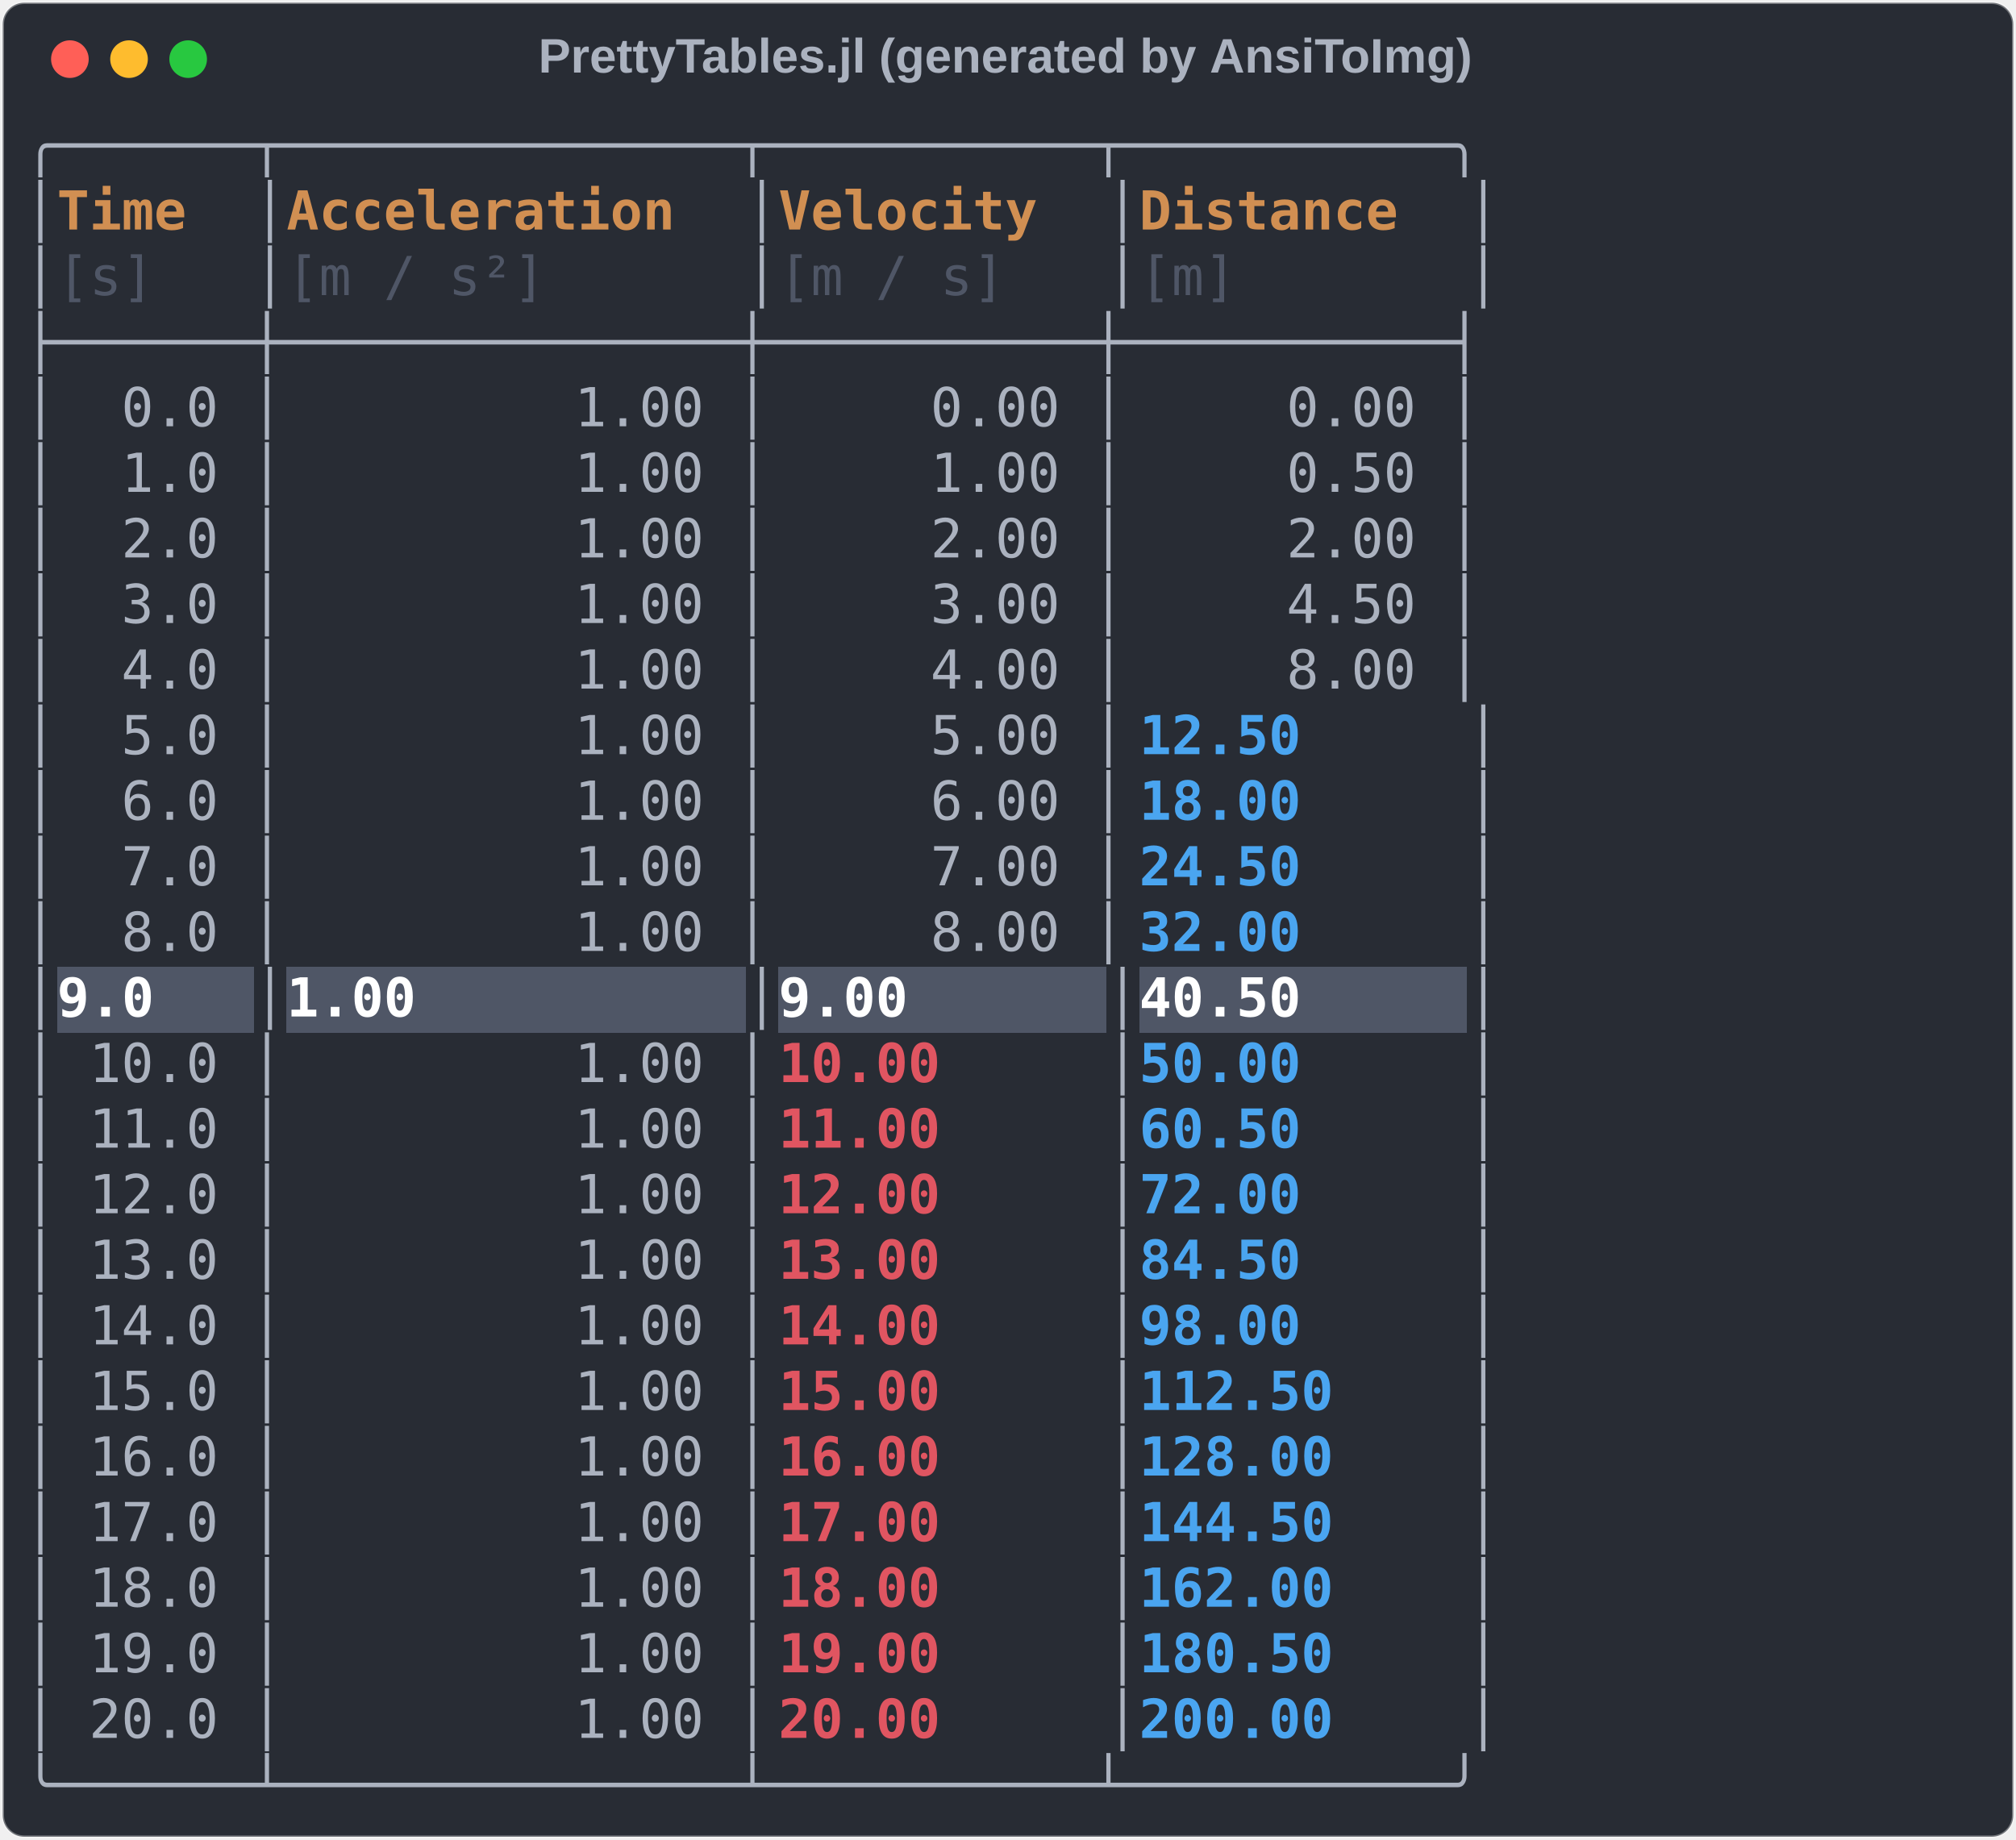
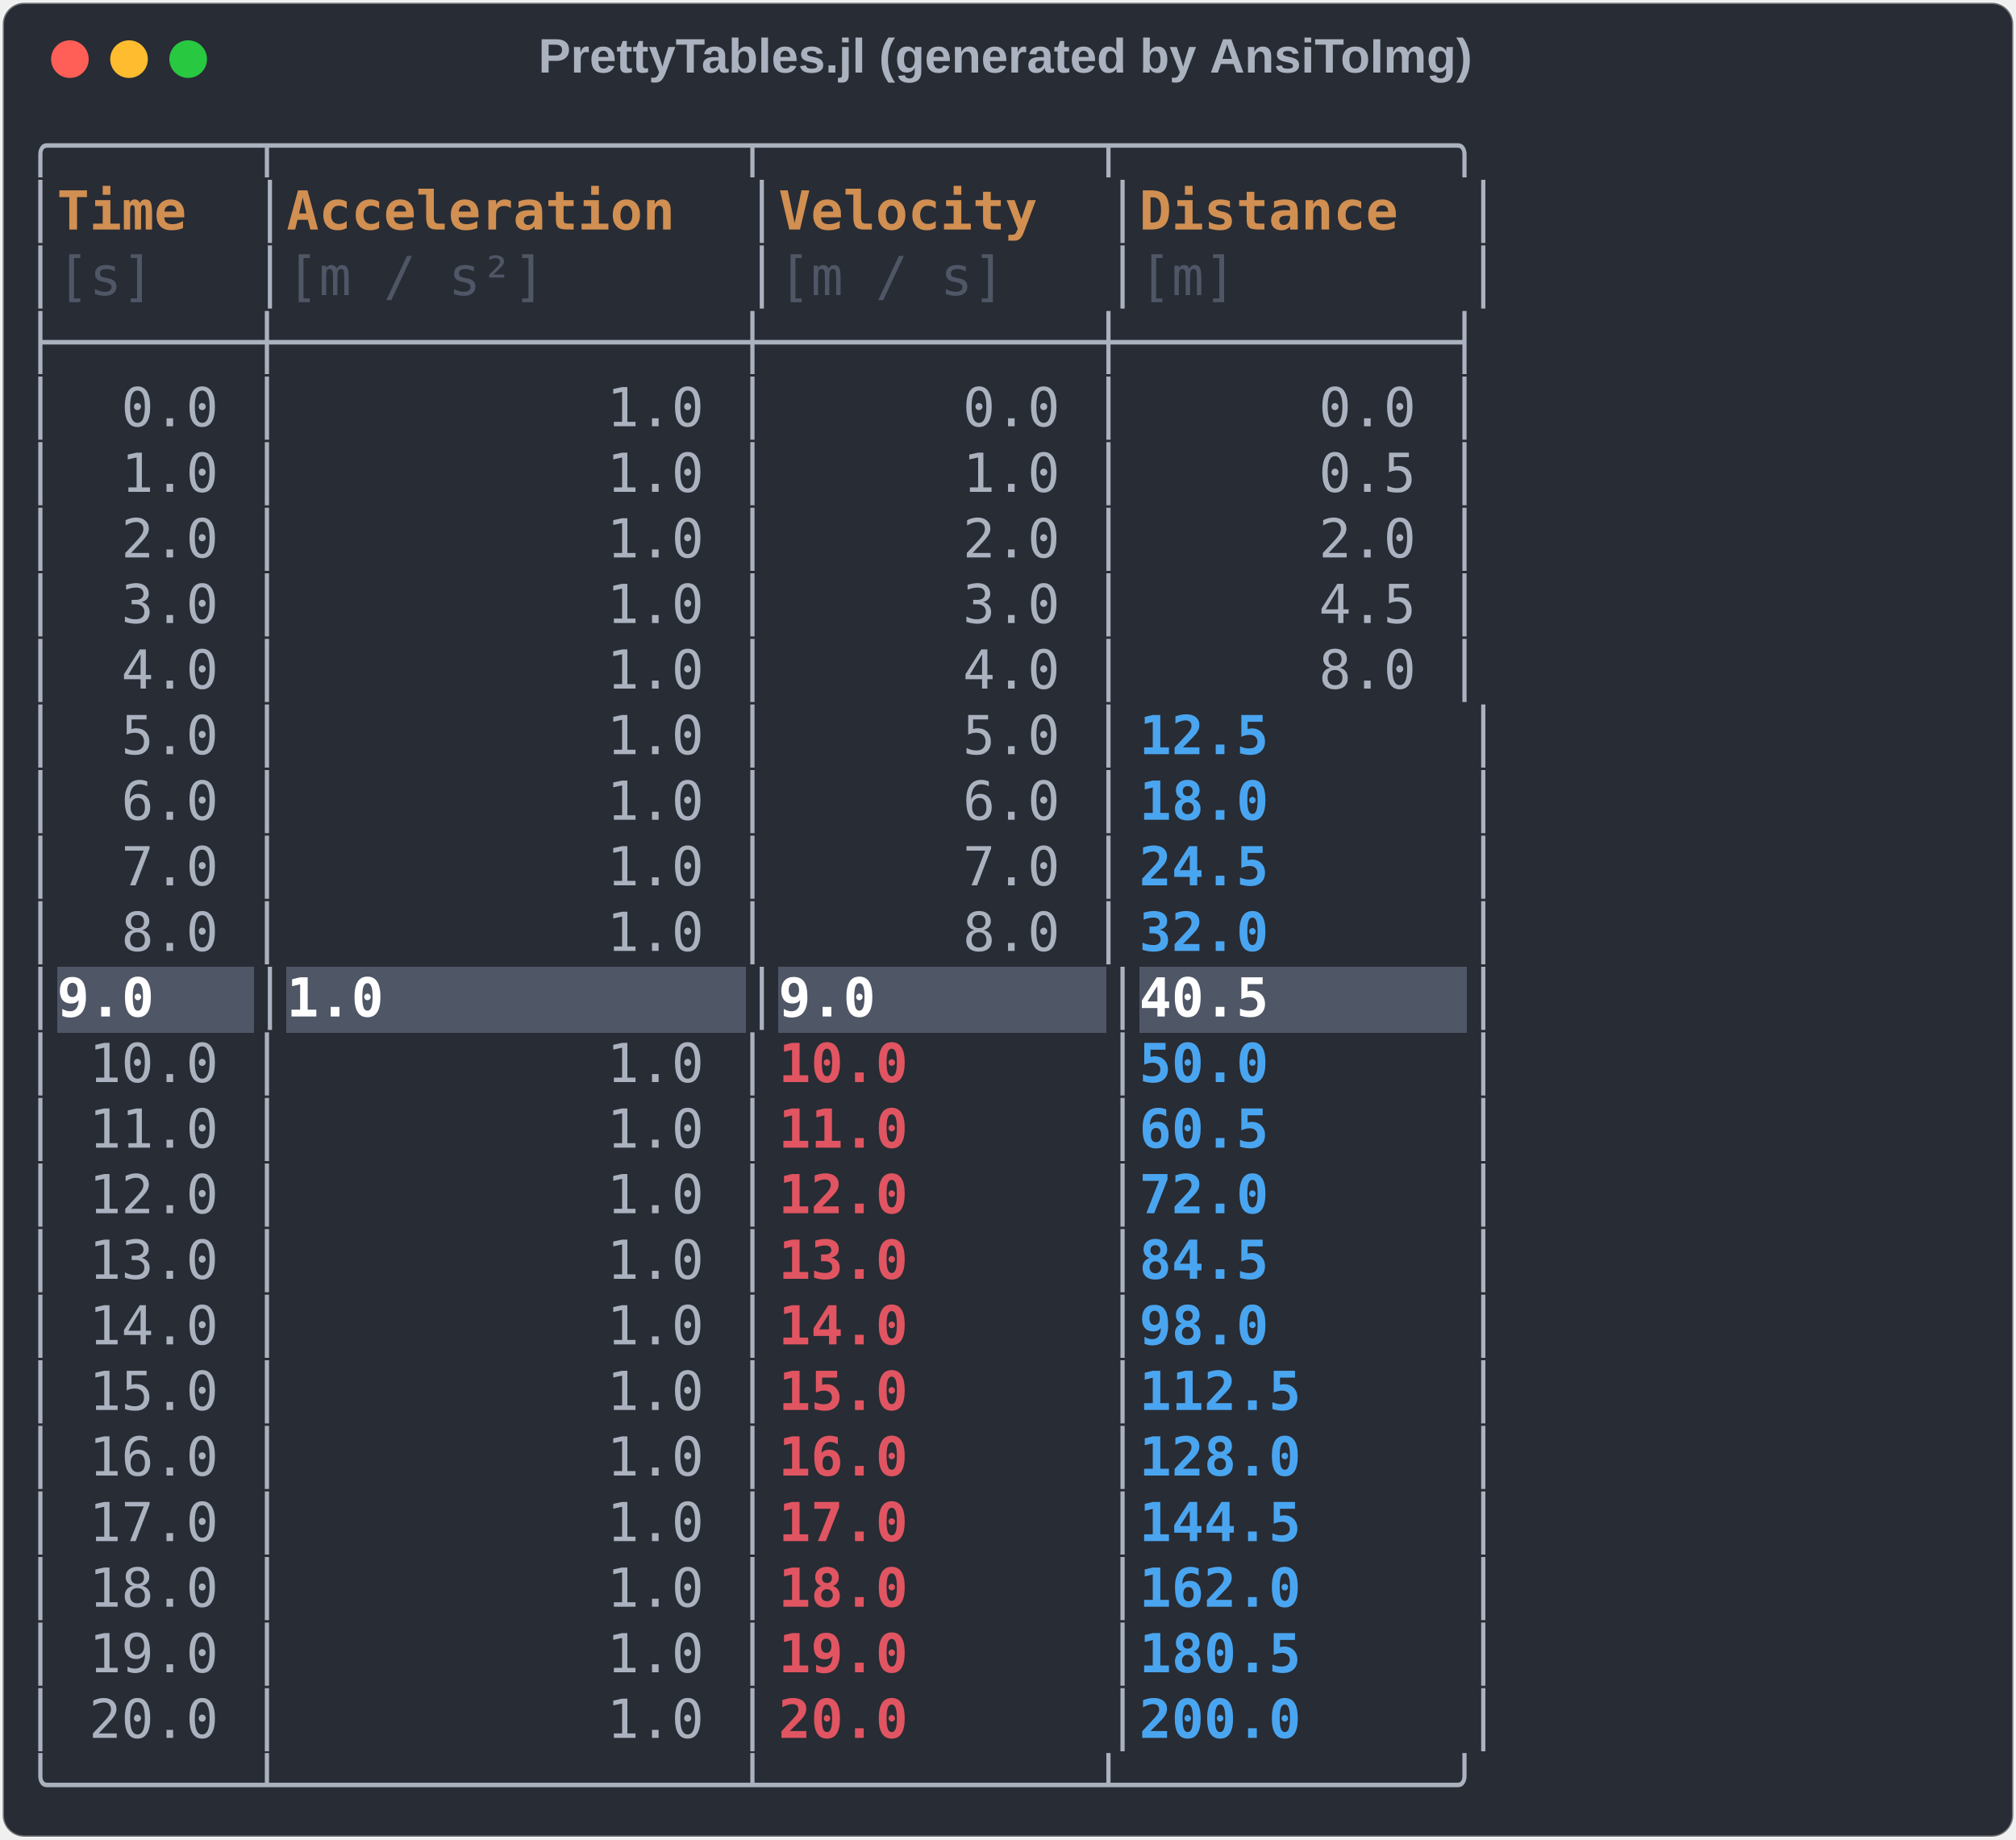
<svg xmlns="http://www.w3.org/2000/svg" class="rich-terminal" viewBox="0 0 750 684.4">
  <style>

    @font-face {
        font-family: "Fira Code";
        src: local("FiraCode-Regular"),
                url("https://cdnjs.cloudflare.com/ajax/libs/firacode/6.2.0/woff2/FiraCode-Regular.woff2") format("woff2"),
                url("https://cdnjs.cloudflare.com/ajax/libs/firacode/6.2.0/woff/FiraCode-Regular.woff") format("woff");
        font-style: normal;
        font-weight: 400;
    }
    @font-face {
        font-family: "Fira Code";
        src: local("FiraCode-Bold"),
                url("https://cdnjs.cloudflare.com/ajax/libs/firacode/6.2.0/woff2/FiraCode-Bold.woff2") format("woff2"),
                url("https://cdnjs.cloudflare.com/ajax/libs/firacode/6.2.0/woff/FiraCode-Bold.woff") format("woff");
        font-style: bold;
        font-weight: 700;
    }

-     .terminal-4258779654-matrix {
+     .terminal-1414843926-matrix {
        font-family: Fira Code, monospace;
        font-size: 20px;
        line-height: 24.4px;
        font-variant-east-asian: full-width;
    }

-     .terminal-4258779654-title {
+     .terminal-1414843926-title {
        font-size: 18px;
        font-weight: bold;
        font-family: arial;
    }

-     .terminal-4258779654-r1 { fill: #abb2bf }
- .terminal-4258779654-r2 { fill: #d18f52;font-weight: bold }
- .terminal-4258779654-r3 { fill: #4f5666 }
- .terminal-4258779654-r4 { fill: #4aa5f0;font-weight: bold }
- .terminal-4258779654-r5 { fill: #ffffff;font-weight: bold }
- .terminal-4258779654-r6 { fill: #e05561;font-weight: bold }
+     .terminal-1414843926-r1 { fill: #abb2bf }
+ .terminal-1414843926-r2 { fill: #d18f52;font-weight: bold }
+ .terminal-1414843926-r3 { fill: #4f5666 }
+ .terminal-1414843926-r4 { fill: #4aa5f0;font-weight: bold }
+ .terminal-1414843926-r5 { fill: #ffffff;font-weight: bold }
+ .terminal-1414843926-r6 { fill: #e05561;font-weight: bold }
    </style>
  <defs>
-     <clipPath id="terminal-4258779654-clip-terminal">
+     <clipPath id="terminal-1414843926-clip-terminal">
      <rect x="0" y="0" width="731.0" height="633.4" />
    </clipPath>
-     <clipPath id="terminal-4258779654-line-0">
+     <clipPath id="terminal-1414843926-line-0">
      <rect x="0" y="1.5" width="732" height="24.65" />
    </clipPath>
-     <clipPath id="terminal-4258779654-line-1">
+     <clipPath id="terminal-1414843926-line-1">
      <rect x="0" y="25.9" width="732" height="24.65" />
    </clipPath>
-     <clipPath id="terminal-4258779654-line-2">
+     <clipPath id="terminal-1414843926-line-2">
      <rect x="0" y="50.3" width="732" height="24.65" />
    </clipPath>
-     <clipPath id="terminal-4258779654-line-3">
+     <clipPath id="terminal-1414843926-line-3">
      <rect x="0" y="74.7" width="732" height="24.65" />
    </clipPath>
-     <clipPath id="terminal-4258779654-line-4">
+     <clipPath id="terminal-1414843926-line-4">
      <rect x="0" y="99.1" width="732" height="24.65" />
    </clipPath>
-     <clipPath id="terminal-4258779654-line-5">
+     <clipPath id="terminal-1414843926-line-5">
      <rect x="0" y="123.5" width="732" height="24.65" />
    </clipPath>
-     <clipPath id="terminal-4258779654-line-6">
+     <clipPath id="terminal-1414843926-line-6">
      <rect x="0" y="147.9" width="732" height="24.65" />
    </clipPath>
-     <clipPath id="terminal-4258779654-line-7">
+     <clipPath id="terminal-1414843926-line-7">
      <rect x="0" y="172.3" width="732" height="24.65" />
    </clipPath>
-     <clipPath id="terminal-4258779654-line-8">
+     <clipPath id="terminal-1414843926-line-8">
      <rect x="0" y="196.7" width="732" height="24.65" />
    </clipPath>
-     <clipPath id="terminal-4258779654-line-9">
+     <clipPath id="terminal-1414843926-line-9">
      <rect x="0" y="221.1" width="732" height="24.65" />
    </clipPath>
-     <clipPath id="terminal-4258779654-line-10">
+     <clipPath id="terminal-1414843926-line-10">
      <rect x="0" y="245.5" width="732" height="24.65" />
    </clipPath>
-     <clipPath id="terminal-4258779654-line-11">
+     <clipPath id="terminal-1414843926-line-11">
      <rect x="0" y="269.9" width="732" height="24.65" />
    </clipPath>
-     <clipPath id="terminal-4258779654-line-12">
+     <clipPath id="terminal-1414843926-line-12">
      <rect x="0" y="294.3" width="732" height="24.65" />
    </clipPath>
-     <clipPath id="terminal-4258779654-line-13">
+     <clipPath id="terminal-1414843926-line-13">
      <rect x="0" y="318.7" width="732" height="24.65" />
    </clipPath>
-     <clipPath id="terminal-4258779654-line-14">
+     <clipPath id="terminal-1414843926-line-14">
      <rect x="0" y="343.1" width="732" height="24.65" />
    </clipPath>
-     <clipPath id="terminal-4258779654-line-15">
+     <clipPath id="terminal-1414843926-line-15">
      <rect x="0" y="367.5" width="732" height="24.65" />
    </clipPath>
-     <clipPath id="terminal-4258779654-line-16">
+     <clipPath id="terminal-1414843926-line-16">
      <rect x="0" y="391.9" width="732" height="24.65" />
    </clipPath>
-     <clipPath id="terminal-4258779654-line-17">
+     <clipPath id="terminal-1414843926-line-17">
      <rect x="0" y="416.3" width="732" height="24.65" />
    </clipPath>
-     <clipPath id="terminal-4258779654-line-18">
+     <clipPath id="terminal-1414843926-line-18">
      <rect x="0" y="440.7" width="732" height="24.65" />
    </clipPath>
-     <clipPath id="terminal-4258779654-line-19">
+     <clipPath id="terminal-1414843926-line-19">
      <rect x="0" y="465.1" width="732" height="24.65" />
    </clipPath>
-     <clipPath id="terminal-4258779654-line-20">
+     <clipPath id="terminal-1414843926-line-20">
      <rect x="0" y="489.5" width="732" height="24.65" />
    </clipPath>
-     <clipPath id="terminal-4258779654-line-21">
+     <clipPath id="terminal-1414843926-line-21">
      <rect x="0" y="513.9" width="732" height="24.65" />
    </clipPath>
-     <clipPath id="terminal-4258779654-line-22">
+     <clipPath id="terminal-1414843926-line-22">
      <rect x="0" y="538.3" width="732" height="24.65" />
    </clipPath>
-     <clipPath id="terminal-4258779654-line-23">
+     <clipPath id="terminal-1414843926-line-23">
      <rect x="0" y="562.7" width="732" height="24.65" />
    </clipPath>
-     <clipPath id="terminal-4258779654-line-24">
+     <clipPath id="terminal-1414843926-line-24">
      <rect x="0" y="587.1" width="732" height="24.65" />
    </clipPath>
  </defs>
  <rect fill="#282c34" stroke="rgba(255,255,255,0.35)" stroke-width="1" x="1" y="1" width="748" height="682.4" rx="8" />
-   <text class="terminal-4258779654-title" fill="#abb2bf" text-anchor="middle" x="374" y="27">PrettyTables.jl (generated by AnsiToImg)</text>
+   <text class="terminal-1414843926-title" fill="#abb2bf" text-anchor="middle" x="374" y="27">PrettyTables.jl (generated by AnsiToImg)</text>
  <g transform="translate(26,22)">
    <circle cx="0" cy="0" r="7" fill="#ff5f57" />
    <circle cx="22" cy="0" r="7" fill="#febc2e" />
    <circle cx="44" cy="0" r="7" fill="#28c840" />
  </g>
-   <g transform="translate(9, 41)" clip-path="url(#terminal-4258779654-clip-terminal)">
+   <g transform="translate(9, 41)" clip-path="url(#terminal-1414843926-clip-terminal)">
    <rect fill="#4f5666" x="12.2" y="318.7" width="73.2" height="24.65" shape-rendering="crispEdges" />
    <rect fill="#4f5666" x="97.6" y="318.7" width="170.8" height="24.65" shape-rendering="crispEdges" />
    <rect fill="#4f5666" x="280.6" y="318.7" width="122" height="24.65" shape-rendering="crispEdges" />
    <rect fill="#4f5666" x="414.8" y="318.7" width="122" height="24.65" shape-rendering="crispEdges" />
-     <g class="terminal-4258779654-matrix">
-       <text class="terminal-4258779654-r1" x="0" y="20" textLength="549" clip-path="url(#terminal-4258779654-line-0)">╭──────┬──────────────┬──────────┬──────────╮</text>
-       <text class="terminal-4258779654-r1" x="732" y="20" textLength="12.2" clip-path="url(#terminal-4258779654-line-0)">
- </text>
-       <text class="terminal-4258779654-r1" x="0" y="44.4" textLength="12.2" clip-path="url(#terminal-4258779654-line-1)">│</text>
-       <text class="terminal-4258779654-r2" x="12.2" y="44.4" textLength="73.2" clip-path="url(#terminal-4258779654-line-1)"> Time </text>
-       <text class="terminal-4258779654-r1" x="85.4" y="44.4" textLength="12.2" clip-path="url(#terminal-4258779654-line-1)">│</text>
-       <text class="terminal-4258779654-r2" x="97.6" y="44.4" textLength="170.8" clip-path="url(#terminal-4258779654-line-1)"> Acceleration </text>
-       <text class="terminal-4258779654-r1" x="268.4" y="44.4" textLength="12.2" clip-path="url(#terminal-4258779654-line-1)">│</text>
-       <text class="terminal-4258779654-r2" x="280.6" y="44.4" textLength="122" clip-path="url(#terminal-4258779654-line-1)"> Velocity </text>
-       <text class="terminal-4258779654-r1" x="402.6" y="44.4" textLength="12.2" clip-path="url(#terminal-4258779654-line-1)">│</text>
-       <text class="terminal-4258779654-r2" x="414.8" y="44.4" textLength="122" clip-path="url(#terminal-4258779654-line-1)"> Distance </text>
-       <text class="terminal-4258779654-r1" x="536.8" y="44.4" textLength="12.2" clip-path="url(#terminal-4258779654-line-1)">│</text>
-       <text class="terminal-4258779654-r1" x="732" y="44.4" textLength="12.2" clip-path="url(#terminal-4258779654-line-1)">
- </text>
-       <text class="terminal-4258779654-r1" x="0" y="68.8" textLength="12.2" clip-path="url(#terminal-4258779654-line-2)">│</text>
-       <text class="terminal-4258779654-r3" x="12.2" y="68.8" textLength="73.2" clip-path="url(#terminal-4258779654-line-2)">  [s] </text>
-       <text class="terminal-4258779654-r1" x="85.4" y="68.8" textLength="12.2" clip-path="url(#terminal-4258779654-line-2)">│</text>
-       <text class="terminal-4258779654-r3" x="97.6" y="68.8" textLength="170.8" clip-path="url(#terminal-4258779654-line-2)">     [m / s²] </text>
-       <text class="terminal-4258779654-r1" x="268.4" y="68.8" textLength="12.2" clip-path="url(#terminal-4258779654-line-2)">│</text>
-       <text class="terminal-4258779654-r3" x="280.6" y="68.8" textLength="122" clip-path="url(#terminal-4258779654-line-2)">  [m / s] </text>
-       <text class="terminal-4258779654-r1" x="402.6" y="68.8" textLength="12.2" clip-path="url(#terminal-4258779654-line-2)">│</text>
-       <text class="terminal-4258779654-r3" x="414.8" y="68.8" textLength="122" clip-path="url(#terminal-4258779654-line-2)">      [m] </text>
-       <text class="terminal-4258779654-r1" x="536.8" y="68.8" textLength="12.2" clip-path="url(#terminal-4258779654-line-2)">│</text>
-       <text class="terminal-4258779654-r1" x="732" y="68.8" textLength="12.2" clip-path="url(#terminal-4258779654-line-2)">
- </text>
-       <text class="terminal-4258779654-r1" x="0" y="93.2" textLength="549" clip-path="url(#terminal-4258779654-line-3)">├──────┼──────────────┼──────────┼──────────┤</text>
-       <text class="terminal-4258779654-r1" x="732" y="93.2" textLength="12.2" clip-path="url(#terminal-4258779654-line-3)">
- </text>
-       <text class="terminal-4258779654-r1" x="0" y="117.6" textLength="549" clip-path="url(#terminal-4258779654-line-4)">│  0.0 │         1.00 │     0.00 │     0.00 │</text>
-       <text class="terminal-4258779654-r1" x="732" y="117.6" textLength="12.2" clip-path="url(#terminal-4258779654-line-4)">
- </text>
-       <text class="terminal-4258779654-r1" x="0" y="142" textLength="549" clip-path="url(#terminal-4258779654-line-5)">│  1.0 │         1.00 │     1.00 │     0.50 │</text>
-       <text class="terminal-4258779654-r1" x="732" y="142" textLength="12.2" clip-path="url(#terminal-4258779654-line-5)">
- </text>
-       <text class="terminal-4258779654-r1" x="0" y="166.4" textLength="549" clip-path="url(#terminal-4258779654-line-6)">│  2.0 │         1.00 │     2.00 │     2.00 │</text>
-       <text class="terminal-4258779654-r1" x="732" y="166.4" textLength="12.2" clip-path="url(#terminal-4258779654-line-6)">
- </text>
-       <text class="terminal-4258779654-r1" x="0" y="190.8" textLength="549" clip-path="url(#terminal-4258779654-line-7)">│  3.0 │         1.00 │     3.00 │     4.50 │</text>
-       <text class="terminal-4258779654-r1" x="732" y="190.8" textLength="12.2" clip-path="url(#terminal-4258779654-line-7)">
- </text>
-       <text class="terminal-4258779654-r1" x="0" y="215.2" textLength="549" clip-path="url(#terminal-4258779654-line-8)">│  4.0 │         1.00 │     4.00 │     8.00 │</text>
-       <text class="terminal-4258779654-r1" x="732" y="215.2" textLength="12.2" clip-path="url(#terminal-4258779654-line-8)">
- </text>
-       <text class="terminal-4258779654-r1" x="0" y="239.6" textLength="414.8" clip-path="url(#terminal-4258779654-line-9)">│  5.0 │         1.00 │     5.00 │</text>
-       <text class="terminal-4258779654-r4" x="414.8" y="239.6" textLength="122" clip-path="url(#terminal-4258779654-line-9)">    12.50 </text>
-       <text class="terminal-4258779654-r1" x="536.8" y="239.6" textLength="12.2" clip-path="url(#terminal-4258779654-line-9)">│</text>
-       <text class="terminal-4258779654-r1" x="732" y="239.6" textLength="12.2" clip-path="url(#terminal-4258779654-line-9)">
- </text>
-       <text class="terminal-4258779654-r1" x="0" y="264" textLength="414.8" clip-path="url(#terminal-4258779654-line-10)">│  6.0 │         1.00 │     6.00 │</text>
-       <text class="terminal-4258779654-r4" x="414.8" y="264" textLength="122" clip-path="url(#terminal-4258779654-line-10)">    18.00 </text>
-       <text class="terminal-4258779654-r1" x="536.8" y="264" textLength="12.2" clip-path="url(#terminal-4258779654-line-10)">│</text>
-       <text class="terminal-4258779654-r1" x="732" y="264" textLength="12.2" clip-path="url(#terminal-4258779654-line-10)">
- </text>
-       <text class="terminal-4258779654-r1" x="0" y="288.4" textLength="414.8" clip-path="url(#terminal-4258779654-line-11)">│  7.0 │         1.00 │     7.00 │</text>
-       <text class="terminal-4258779654-r4" x="414.8" y="288.4" textLength="122" clip-path="url(#terminal-4258779654-line-11)">    24.50 </text>
-       <text class="terminal-4258779654-r1" x="536.8" y="288.4" textLength="12.2" clip-path="url(#terminal-4258779654-line-11)">│</text>
-       <text class="terminal-4258779654-r1" x="732" y="288.4" textLength="12.2" clip-path="url(#terminal-4258779654-line-11)">
- </text>
-       <text class="terminal-4258779654-r1" x="0" y="312.8" textLength="414.8" clip-path="url(#terminal-4258779654-line-12)">│  8.0 │         1.00 │     8.00 │</text>
-       <text class="terminal-4258779654-r4" x="414.8" y="312.8" textLength="122" clip-path="url(#terminal-4258779654-line-12)">    32.00 </text>
-       <text class="terminal-4258779654-r1" x="536.8" y="312.8" textLength="12.2" clip-path="url(#terminal-4258779654-line-12)">│</text>
-       <text class="terminal-4258779654-r1" x="732" y="312.8" textLength="12.2" clip-path="url(#terminal-4258779654-line-12)">
- </text>
-       <text class="terminal-4258779654-r1" x="0" y="337.2" textLength="12.2" clip-path="url(#terminal-4258779654-line-13)">│</text>
-       <text class="terminal-4258779654-r5" x="12.2" y="337.2" textLength="73.2" clip-path="url(#terminal-4258779654-line-13)">  9.0 </text>
-       <text class="terminal-4258779654-r1" x="85.4" y="337.2" textLength="12.2" clip-path="url(#terminal-4258779654-line-13)">│</text>
-       <text class="terminal-4258779654-r5" x="97.6" y="337.2" textLength="170.8" clip-path="url(#terminal-4258779654-line-13)">         1.00 </text>
-       <text class="terminal-4258779654-r1" x="268.4" y="337.2" textLength="12.2" clip-path="url(#terminal-4258779654-line-13)">│</text>
-       <text class="terminal-4258779654-r5" x="280.6" y="337.2" textLength="122" clip-path="url(#terminal-4258779654-line-13)">     9.00 </text>
-       <text class="terminal-4258779654-r1" x="402.6" y="337.2" textLength="12.2" clip-path="url(#terminal-4258779654-line-13)">│</text>
-       <text class="terminal-4258779654-r5" x="414.8" y="337.2" textLength="122" clip-path="url(#terminal-4258779654-line-13)">    40.50 </text>
-       <text class="terminal-4258779654-r1" x="536.8" y="337.2" textLength="12.2" clip-path="url(#terminal-4258779654-line-13)">│</text>
-       <text class="terminal-4258779654-r1" x="732" y="337.2" textLength="12.2" clip-path="url(#terminal-4258779654-line-13)">
- </text>
-       <text class="terminal-4258779654-r1" x="0" y="361.6" textLength="280.6" clip-path="url(#terminal-4258779654-line-14)">│ 10.0 │         1.00 │</text>
-       <text class="terminal-4258779654-r6" x="280.6" y="361.6" textLength="122" clip-path="url(#terminal-4258779654-line-14)">    10.00 </text>
-       <text class="terminal-4258779654-r1" x="402.6" y="361.6" textLength="12.2" clip-path="url(#terminal-4258779654-line-14)">│</text>
-       <text class="terminal-4258779654-r4" x="414.8" y="361.6" textLength="122" clip-path="url(#terminal-4258779654-line-14)">    50.00 </text>
-       <text class="terminal-4258779654-r1" x="536.8" y="361.6" textLength="12.2" clip-path="url(#terminal-4258779654-line-14)">│</text>
-       <text class="terminal-4258779654-r1" x="732" y="361.6" textLength="12.2" clip-path="url(#terminal-4258779654-line-14)">
- </text>
-       <text class="terminal-4258779654-r1" x="0" y="386" textLength="280.6" clip-path="url(#terminal-4258779654-line-15)">│ 11.0 │         1.00 │</text>
-       <text class="terminal-4258779654-r6" x="280.6" y="386" textLength="122" clip-path="url(#terminal-4258779654-line-15)">    11.00 </text>
-       <text class="terminal-4258779654-r1" x="402.6" y="386" textLength="12.2" clip-path="url(#terminal-4258779654-line-15)">│</text>
-       <text class="terminal-4258779654-r4" x="414.8" y="386" textLength="122" clip-path="url(#terminal-4258779654-line-15)">    60.50 </text>
-       <text class="terminal-4258779654-r1" x="536.8" y="386" textLength="12.2" clip-path="url(#terminal-4258779654-line-15)">│</text>
-       <text class="terminal-4258779654-r1" x="732" y="386" textLength="12.2" clip-path="url(#terminal-4258779654-line-15)">
- </text>
-       <text class="terminal-4258779654-r1" x="0" y="410.4" textLength="280.6" clip-path="url(#terminal-4258779654-line-16)">│ 12.0 │         1.00 │</text>
-       <text class="terminal-4258779654-r6" x="280.6" y="410.4" textLength="122" clip-path="url(#terminal-4258779654-line-16)">    12.00 </text>
-       <text class="terminal-4258779654-r1" x="402.6" y="410.4" textLength="12.2" clip-path="url(#terminal-4258779654-line-16)">│</text>
-       <text class="terminal-4258779654-r4" x="414.8" y="410.4" textLength="122" clip-path="url(#terminal-4258779654-line-16)">    72.00 </text>
-       <text class="terminal-4258779654-r1" x="536.8" y="410.4" textLength="12.2" clip-path="url(#terminal-4258779654-line-16)">│</text>
-       <text class="terminal-4258779654-r1" x="732" y="410.4" textLength="12.2" clip-path="url(#terminal-4258779654-line-16)">
- </text>
-       <text class="terminal-4258779654-r1" x="0" y="434.8" textLength="280.6" clip-path="url(#terminal-4258779654-line-17)">│ 13.0 │         1.00 │</text>
-       <text class="terminal-4258779654-r6" x="280.6" y="434.8" textLength="122" clip-path="url(#terminal-4258779654-line-17)">    13.00 </text>
-       <text class="terminal-4258779654-r1" x="402.6" y="434.8" textLength="12.2" clip-path="url(#terminal-4258779654-line-17)">│</text>
-       <text class="terminal-4258779654-r4" x="414.8" y="434.8" textLength="122" clip-path="url(#terminal-4258779654-line-17)">    84.50 </text>
-       <text class="terminal-4258779654-r1" x="536.8" y="434.8" textLength="12.2" clip-path="url(#terminal-4258779654-line-17)">│</text>
-       <text class="terminal-4258779654-r1" x="732" y="434.8" textLength="12.2" clip-path="url(#terminal-4258779654-line-17)">
- </text>
-       <text class="terminal-4258779654-r1" x="0" y="459.2" textLength="280.6" clip-path="url(#terminal-4258779654-line-18)">│ 14.0 │         1.00 │</text>
-       <text class="terminal-4258779654-r6" x="280.6" y="459.2" textLength="122" clip-path="url(#terminal-4258779654-line-18)">    14.00 </text>
-       <text class="terminal-4258779654-r1" x="402.6" y="459.2" textLength="12.2" clip-path="url(#terminal-4258779654-line-18)">│</text>
-       <text class="terminal-4258779654-r4" x="414.8" y="459.2" textLength="122" clip-path="url(#terminal-4258779654-line-18)">    98.00 </text>
-       <text class="terminal-4258779654-r1" x="536.8" y="459.2" textLength="12.2" clip-path="url(#terminal-4258779654-line-18)">│</text>
-       <text class="terminal-4258779654-r1" x="732" y="459.2" textLength="12.2" clip-path="url(#terminal-4258779654-line-18)">
- </text>
-       <text class="terminal-4258779654-r1" x="0" y="483.6" textLength="280.6" clip-path="url(#terminal-4258779654-line-19)">│ 15.0 │         1.00 │</text>
-       <text class="terminal-4258779654-r6" x="280.6" y="483.6" textLength="122" clip-path="url(#terminal-4258779654-line-19)">    15.00 </text>
-       <text class="terminal-4258779654-r1" x="402.6" y="483.6" textLength="12.2" clip-path="url(#terminal-4258779654-line-19)">│</text>
-       <text class="terminal-4258779654-r4" x="414.8" y="483.6" textLength="122" clip-path="url(#terminal-4258779654-line-19)">   112.50 </text>
-       <text class="terminal-4258779654-r1" x="536.8" y="483.6" textLength="12.2" clip-path="url(#terminal-4258779654-line-19)">│</text>
-       <text class="terminal-4258779654-r1" x="732" y="483.6" textLength="12.2" clip-path="url(#terminal-4258779654-line-19)">
- </text>
-       <text class="terminal-4258779654-r1" x="0" y="508" textLength="280.6" clip-path="url(#terminal-4258779654-line-20)">│ 16.0 │         1.00 │</text>
-       <text class="terminal-4258779654-r6" x="280.6" y="508" textLength="122" clip-path="url(#terminal-4258779654-line-20)">    16.00 </text>
-       <text class="terminal-4258779654-r1" x="402.6" y="508" textLength="12.2" clip-path="url(#terminal-4258779654-line-20)">│</text>
-       <text class="terminal-4258779654-r4" x="414.8" y="508" textLength="122" clip-path="url(#terminal-4258779654-line-20)">   128.00 </text>
-       <text class="terminal-4258779654-r1" x="536.8" y="508" textLength="12.2" clip-path="url(#terminal-4258779654-line-20)">│</text>
-       <text class="terminal-4258779654-r1" x="732" y="508" textLength="12.2" clip-path="url(#terminal-4258779654-line-20)">
- </text>
-       <text class="terminal-4258779654-r1" x="0" y="532.4" textLength="280.6" clip-path="url(#terminal-4258779654-line-21)">│ 17.0 │         1.00 │</text>
-       <text class="terminal-4258779654-r6" x="280.6" y="532.4" textLength="122" clip-path="url(#terminal-4258779654-line-21)">    17.00 </text>
-       <text class="terminal-4258779654-r1" x="402.6" y="532.4" textLength="12.2" clip-path="url(#terminal-4258779654-line-21)">│</text>
-       <text class="terminal-4258779654-r4" x="414.8" y="532.4" textLength="122" clip-path="url(#terminal-4258779654-line-21)">   144.50 </text>
-       <text class="terminal-4258779654-r1" x="536.8" y="532.4" textLength="12.2" clip-path="url(#terminal-4258779654-line-21)">│</text>
-       <text class="terminal-4258779654-r1" x="732" y="532.4" textLength="12.2" clip-path="url(#terminal-4258779654-line-21)">
- </text>
-       <text class="terminal-4258779654-r1" x="0" y="556.8" textLength="280.6" clip-path="url(#terminal-4258779654-line-22)">│ 18.0 │         1.00 │</text>
-       <text class="terminal-4258779654-r6" x="280.6" y="556.8" textLength="122" clip-path="url(#terminal-4258779654-line-22)">    18.00 </text>
-       <text class="terminal-4258779654-r1" x="402.6" y="556.8" textLength="12.2" clip-path="url(#terminal-4258779654-line-22)">│</text>
-       <text class="terminal-4258779654-r4" x="414.8" y="556.8" textLength="122" clip-path="url(#terminal-4258779654-line-22)">   162.00 </text>
-       <text class="terminal-4258779654-r1" x="536.8" y="556.8" textLength="12.2" clip-path="url(#terminal-4258779654-line-22)">│</text>
-       <text class="terminal-4258779654-r1" x="732" y="556.8" textLength="12.2" clip-path="url(#terminal-4258779654-line-22)">
- </text>
-       <text class="terminal-4258779654-r1" x="0" y="581.2" textLength="280.6" clip-path="url(#terminal-4258779654-line-23)">│ 19.0 │         1.00 │</text>
-       <text class="terminal-4258779654-r6" x="280.6" y="581.2" textLength="122" clip-path="url(#terminal-4258779654-line-23)">    19.00 </text>
-       <text class="terminal-4258779654-r1" x="402.6" y="581.2" textLength="12.2" clip-path="url(#terminal-4258779654-line-23)">│</text>
-       <text class="terminal-4258779654-r4" x="414.8" y="581.2" textLength="122" clip-path="url(#terminal-4258779654-line-23)">   180.50 </text>
-       <text class="terminal-4258779654-r1" x="536.8" y="581.2" textLength="12.2" clip-path="url(#terminal-4258779654-line-23)">│</text>
-       <text class="terminal-4258779654-r1" x="732" y="581.2" textLength="12.2" clip-path="url(#terminal-4258779654-line-23)">
- </text>
-       <text class="terminal-4258779654-r1" x="0" y="605.6" textLength="280.6" clip-path="url(#terminal-4258779654-line-24)">│ 20.0 │         1.00 │</text>
-       <text class="terminal-4258779654-r6" x="280.6" y="605.6" textLength="122" clip-path="url(#terminal-4258779654-line-24)">    20.00 </text>
-       <text class="terminal-4258779654-r1" x="402.6" y="605.6" textLength="12.2" clip-path="url(#terminal-4258779654-line-24)">│</text>
-       <text class="terminal-4258779654-r4" x="414.8" y="605.6" textLength="122" clip-path="url(#terminal-4258779654-line-24)">   200.00 </text>
-       <text class="terminal-4258779654-r1" x="536.8" y="605.6" textLength="12.2" clip-path="url(#terminal-4258779654-line-24)">│</text>
-       <text class="terminal-4258779654-r1" x="732" y="605.6" textLength="12.2" clip-path="url(#terminal-4258779654-line-24)">
- </text>
-       <text class="terminal-4258779654-r1" x="0" y="630" textLength="549" clip-path="url(#terminal-4258779654-line-25)">╰──────┴──────────────┴──────────┴──────────╯</text>
-       <text class="terminal-4258779654-r1" x="732" y="630" textLength="12.2" clip-path="url(#terminal-4258779654-line-25)">
+     <g class="terminal-1414843926-matrix">
+       <text class="terminal-1414843926-r1" x="0" y="20" textLength="549" clip-path="url(#terminal-1414843926-line-0)">╭──────┬──────────────┬──────────┬──────────╮</text>
+       <text class="terminal-1414843926-r1" x="732" y="20" textLength="12.2" clip-path="url(#terminal-1414843926-line-0)">
+ </text>
+       <text class="terminal-1414843926-r1" x="0" y="44.4" textLength="12.2" clip-path="url(#terminal-1414843926-line-1)">│</text>
+       <text class="terminal-1414843926-r2" x="12.2" y="44.4" textLength="73.2" clip-path="url(#terminal-1414843926-line-1)"> Time </text>
+       <text class="terminal-1414843926-r1" x="85.4" y="44.4" textLength="12.2" clip-path="url(#terminal-1414843926-line-1)">│</text>
+       <text class="terminal-1414843926-r2" x="97.6" y="44.4" textLength="170.8" clip-path="url(#terminal-1414843926-line-1)"> Acceleration </text>
+       <text class="terminal-1414843926-r1" x="268.4" y="44.4" textLength="12.2" clip-path="url(#terminal-1414843926-line-1)">│</text>
+       <text class="terminal-1414843926-r2" x="280.6" y="44.4" textLength="122" clip-path="url(#terminal-1414843926-line-1)"> Velocity </text>
+       <text class="terminal-1414843926-r1" x="402.6" y="44.4" textLength="12.2" clip-path="url(#terminal-1414843926-line-1)">│</text>
+       <text class="terminal-1414843926-r2" x="414.8" y="44.4" textLength="122" clip-path="url(#terminal-1414843926-line-1)"> Distance </text>
+       <text class="terminal-1414843926-r1" x="536.8" y="44.4" textLength="12.2" clip-path="url(#terminal-1414843926-line-1)">│</text>
+       <text class="terminal-1414843926-r1" x="732" y="44.4" textLength="12.2" clip-path="url(#terminal-1414843926-line-1)">
+ </text>
+       <text class="terminal-1414843926-r1" x="0" y="68.8" textLength="12.2" clip-path="url(#terminal-1414843926-line-2)">│</text>
+       <text class="terminal-1414843926-r3" x="12.2" y="68.8" textLength="73.2" clip-path="url(#terminal-1414843926-line-2)">  [s] </text>
+       <text class="terminal-1414843926-r1" x="85.4" y="68.8" textLength="12.2" clip-path="url(#terminal-1414843926-line-2)">│</text>
+       <text class="terminal-1414843926-r3" x="97.6" y="68.8" textLength="170.8" clip-path="url(#terminal-1414843926-line-2)">     [m / s²] </text>
+       <text class="terminal-1414843926-r1" x="268.4" y="68.8" textLength="12.2" clip-path="url(#terminal-1414843926-line-2)">│</text>
+       <text class="terminal-1414843926-r3" x="280.6" y="68.8" textLength="122" clip-path="url(#terminal-1414843926-line-2)">  [m / s] </text>
+       <text class="terminal-1414843926-r1" x="402.6" y="68.8" textLength="12.2" clip-path="url(#terminal-1414843926-line-2)">│</text>
+       <text class="terminal-1414843926-r3" x="414.8" y="68.8" textLength="122" clip-path="url(#terminal-1414843926-line-2)">      [m] </text>
+       <text class="terminal-1414843926-r1" x="536.8" y="68.8" textLength="12.2" clip-path="url(#terminal-1414843926-line-2)">│</text>
+       <text class="terminal-1414843926-r1" x="732" y="68.8" textLength="12.2" clip-path="url(#terminal-1414843926-line-2)">
+ </text>
+       <text class="terminal-1414843926-r1" x="0" y="93.2" textLength="549" clip-path="url(#terminal-1414843926-line-3)">├──────┼──────────────┼──────────┼──────────┤</text>
+       <text class="terminal-1414843926-r1" x="732" y="93.2" textLength="12.2" clip-path="url(#terminal-1414843926-line-3)">
+ </text>
+       <text class="terminal-1414843926-r1" x="0" y="117.6" textLength="549" clip-path="url(#terminal-1414843926-line-4)">│  0.0 │          1.0 │      0.0 │      0.0 │</text>
+       <text class="terminal-1414843926-r1" x="732" y="117.6" textLength="12.2" clip-path="url(#terminal-1414843926-line-4)">
+ </text>
+       <text class="terminal-1414843926-r1" x="0" y="142" textLength="549" clip-path="url(#terminal-1414843926-line-5)">│  1.0 │          1.0 │      1.0 │      0.5 │</text>
+       <text class="terminal-1414843926-r1" x="732" y="142" textLength="12.2" clip-path="url(#terminal-1414843926-line-5)">
+ </text>
+       <text class="terminal-1414843926-r1" x="0" y="166.4" textLength="549" clip-path="url(#terminal-1414843926-line-6)">│  2.0 │          1.0 │      2.0 │      2.0 │</text>
+       <text class="terminal-1414843926-r1" x="732" y="166.4" textLength="12.2" clip-path="url(#terminal-1414843926-line-6)">
+ </text>
+       <text class="terminal-1414843926-r1" x="0" y="190.8" textLength="549" clip-path="url(#terminal-1414843926-line-7)">│  3.0 │          1.0 │      3.0 │      4.5 │</text>
+       <text class="terminal-1414843926-r1" x="732" y="190.8" textLength="12.2" clip-path="url(#terminal-1414843926-line-7)">
+ </text>
+       <text class="terminal-1414843926-r1" x="0" y="215.2" textLength="549" clip-path="url(#terminal-1414843926-line-8)">│  4.0 │          1.0 │      4.0 │      8.0 │</text>
+       <text class="terminal-1414843926-r1" x="732" y="215.2" textLength="12.2" clip-path="url(#terminal-1414843926-line-8)">
+ </text>
+       <text class="terminal-1414843926-r1" x="0" y="239.6" textLength="414.8" clip-path="url(#terminal-1414843926-line-9)">│  5.0 │          1.0 │      5.0 │</text>
+       <text class="terminal-1414843926-r4" x="414.8" y="239.6" textLength="122" clip-path="url(#terminal-1414843926-line-9)">     12.5 </text>
+       <text class="terminal-1414843926-r1" x="536.8" y="239.6" textLength="12.2" clip-path="url(#terminal-1414843926-line-9)">│</text>
+       <text class="terminal-1414843926-r1" x="732" y="239.6" textLength="12.2" clip-path="url(#terminal-1414843926-line-9)">
+ </text>
+       <text class="terminal-1414843926-r1" x="0" y="264" textLength="414.8" clip-path="url(#terminal-1414843926-line-10)">│  6.0 │          1.0 │      6.0 │</text>
+       <text class="terminal-1414843926-r4" x="414.8" y="264" textLength="122" clip-path="url(#terminal-1414843926-line-10)">     18.0 </text>
+       <text class="terminal-1414843926-r1" x="536.8" y="264" textLength="12.2" clip-path="url(#terminal-1414843926-line-10)">│</text>
+       <text class="terminal-1414843926-r1" x="732" y="264" textLength="12.2" clip-path="url(#terminal-1414843926-line-10)">
+ </text>
+       <text class="terminal-1414843926-r1" x="0" y="288.4" textLength="414.8" clip-path="url(#terminal-1414843926-line-11)">│  7.0 │          1.0 │      7.0 │</text>
+       <text class="terminal-1414843926-r4" x="414.8" y="288.4" textLength="122" clip-path="url(#terminal-1414843926-line-11)">     24.5 </text>
+       <text class="terminal-1414843926-r1" x="536.8" y="288.4" textLength="12.2" clip-path="url(#terminal-1414843926-line-11)">│</text>
+       <text class="terminal-1414843926-r1" x="732" y="288.4" textLength="12.2" clip-path="url(#terminal-1414843926-line-11)">
+ </text>
+       <text class="terminal-1414843926-r1" x="0" y="312.8" textLength="414.8" clip-path="url(#terminal-1414843926-line-12)">│  8.0 │          1.0 │      8.0 │</text>
+       <text class="terminal-1414843926-r4" x="414.8" y="312.8" textLength="122" clip-path="url(#terminal-1414843926-line-12)">     32.0 </text>
+       <text class="terminal-1414843926-r1" x="536.8" y="312.8" textLength="12.2" clip-path="url(#terminal-1414843926-line-12)">│</text>
+       <text class="terminal-1414843926-r1" x="732" y="312.8" textLength="12.2" clip-path="url(#terminal-1414843926-line-12)">
+ </text>
+       <text class="terminal-1414843926-r1" x="0" y="337.2" textLength="12.2" clip-path="url(#terminal-1414843926-line-13)">│</text>
+       <text class="terminal-1414843926-r5" x="12.2" y="337.2" textLength="73.2" clip-path="url(#terminal-1414843926-line-13)">  9.0 </text>
+       <text class="terminal-1414843926-r1" x="85.4" y="337.2" textLength="12.2" clip-path="url(#terminal-1414843926-line-13)">│</text>
+       <text class="terminal-1414843926-r5" x="97.6" y="337.2" textLength="170.8" clip-path="url(#terminal-1414843926-line-13)">          1.0 </text>
+       <text class="terminal-1414843926-r1" x="268.4" y="337.2" textLength="12.2" clip-path="url(#terminal-1414843926-line-13)">│</text>
+       <text class="terminal-1414843926-r5" x="280.6" y="337.2" textLength="122" clip-path="url(#terminal-1414843926-line-13)">      9.0 </text>
+       <text class="terminal-1414843926-r1" x="402.6" y="337.2" textLength="12.2" clip-path="url(#terminal-1414843926-line-13)">│</text>
+       <text class="terminal-1414843926-r5" x="414.8" y="337.2" textLength="122" clip-path="url(#terminal-1414843926-line-13)">     40.5 </text>
+       <text class="terminal-1414843926-r1" x="536.8" y="337.2" textLength="12.2" clip-path="url(#terminal-1414843926-line-13)">│</text>
+       <text class="terminal-1414843926-r1" x="732" y="337.2" textLength="12.2" clip-path="url(#terminal-1414843926-line-13)">
+ </text>
+       <text class="terminal-1414843926-r1" x="0" y="361.6" textLength="280.6" clip-path="url(#terminal-1414843926-line-14)">│ 10.0 │          1.0 │</text>
+       <text class="terminal-1414843926-r6" x="280.6" y="361.6" textLength="122" clip-path="url(#terminal-1414843926-line-14)">     10.0 </text>
+       <text class="terminal-1414843926-r1" x="402.6" y="361.6" textLength="12.2" clip-path="url(#terminal-1414843926-line-14)">│</text>
+       <text class="terminal-1414843926-r4" x="414.8" y="361.6" textLength="122" clip-path="url(#terminal-1414843926-line-14)">     50.0 </text>
+       <text class="terminal-1414843926-r1" x="536.8" y="361.6" textLength="12.2" clip-path="url(#terminal-1414843926-line-14)">│</text>
+       <text class="terminal-1414843926-r1" x="732" y="361.6" textLength="12.2" clip-path="url(#terminal-1414843926-line-14)">
+ </text>
+       <text class="terminal-1414843926-r1" x="0" y="386" textLength="280.6" clip-path="url(#terminal-1414843926-line-15)">│ 11.0 │          1.0 │</text>
+       <text class="terminal-1414843926-r6" x="280.6" y="386" textLength="122" clip-path="url(#terminal-1414843926-line-15)">     11.0 </text>
+       <text class="terminal-1414843926-r1" x="402.6" y="386" textLength="12.2" clip-path="url(#terminal-1414843926-line-15)">│</text>
+       <text class="terminal-1414843926-r4" x="414.8" y="386" textLength="122" clip-path="url(#terminal-1414843926-line-15)">     60.5 </text>
+       <text class="terminal-1414843926-r1" x="536.8" y="386" textLength="12.2" clip-path="url(#terminal-1414843926-line-15)">│</text>
+       <text class="terminal-1414843926-r1" x="732" y="386" textLength="12.2" clip-path="url(#terminal-1414843926-line-15)">
+ </text>
+       <text class="terminal-1414843926-r1" x="0" y="410.4" textLength="280.6" clip-path="url(#terminal-1414843926-line-16)">│ 12.0 │          1.0 │</text>
+       <text class="terminal-1414843926-r6" x="280.6" y="410.4" textLength="122" clip-path="url(#terminal-1414843926-line-16)">     12.0 </text>
+       <text class="terminal-1414843926-r1" x="402.6" y="410.4" textLength="12.2" clip-path="url(#terminal-1414843926-line-16)">│</text>
+       <text class="terminal-1414843926-r4" x="414.8" y="410.4" textLength="122" clip-path="url(#terminal-1414843926-line-16)">     72.0 </text>
+       <text class="terminal-1414843926-r1" x="536.8" y="410.4" textLength="12.2" clip-path="url(#terminal-1414843926-line-16)">│</text>
+       <text class="terminal-1414843926-r1" x="732" y="410.4" textLength="12.2" clip-path="url(#terminal-1414843926-line-16)">
+ </text>
+       <text class="terminal-1414843926-r1" x="0" y="434.8" textLength="280.6" clip-path="url(#terminal-1414843926-line-17)">│ 13.0 │          1.0 │</text>
+       <text class="terminal-1414843926-r6" x="280.6" y="434.8" textLength="122" clip-path="url(#terminal-1414843926-line-17)">     13.0 </text>
+       <text class="terminal-1414843926-r1" x="402.6" y="434.8" textLength="12.2" clip-path="url(#terminal-1414843926-line-17)">│</text>
+       <text class="terminal-1414843926-r4" x="414.8" y="434.8" textLength="122" clip-path="url(#terminal-1414843926-line-17)">     84.5 </text>
+       <text class="terminal-1414843926-r1" x="536.8" y="434.8" textLength="12.2" clip-path="url(#terminal-1414843926-line-17)">│</text>
+       <text class="terminal-1414843926-r1" x="732" y="434.8" textLength="12.2" clip-path="url(#terminal-1414843926-line-17)">
+ </text>
+       <text class="terminal-1414843926-r1" x="0" y="459.2" textLength="280.6" clip-path="url(#terminal-1414843926-line-18)">│ 14.0 │          1.0 │</text>
+       <text class="terminal-1414843926-r6" x="280.6" y="459.2" textLength="122" clip-path="url(#terminal-1414843926-line-18)">     14.0 </text>
+       <text class="terminal-1414843926-r1" x="402.6" y="459.2" textLength="12.2" clip-path="url(#terminal-1414843926-line-18)">│</text>
+       <text class="terminal-1414843926-r4" x="414.8" y="459.2" textLength="122" clip-path="url(#terminal-1414843926-line-18)">     98.0 </text>
+       <text class="terminal-1414843926-r1" x="536.8" y="459.2" textLength="12.2" clip-path="url(#terminal-1414843926-line-18)">│</text>
+       <text class="terminal-1414843926-r1" x="732" y="459.2" textLength="12.2" clip-path="url(#terminal-1414843926-line-18)">
+ </text>
+       <text class="terminal-1414843926-r1" x="0" y="483.6" textLength="280.6" clip-path="url(#terminal-1414843926-line-19)">│ 15.0 │          1.0 │</text>
+       <text class="terminal-1414843926-r6" x="280.6" y="483.6" textLength="122" clip-path="url(#terminal-1414843926-line-19)">     15.0 </text>
+       <text class="terminal-1414843926-r1" x="402.6" y="483.6" textLength="12.2" clip-path="url(#terminal-1414843926-line-19)">│</text>
+       <text class="terminal-1414843926-r4" x="414.8" y="483.6" textLength="122" clip-path="url(#terminal-1414843926-line-19)">    112.5 </text>
+       <text class="terminal-1414843926-r1" x="536.8" y="483.6" textLength="12.2" clip-path="url(#terminal-1414843926-line-19)">│</text>
+       <text class="terminal-1414843926-r1" x="732" y="483.6" textLength="12.2" clip-path="url(#terminal-1414843926-line-19)">
+ </text>
+       <text class="terminal-1414843926-r1" x="0" y="508" textLength="280.6" clip-path="url(#terminal-1414843926-line-20)">│ 16.0 │          1.0 │</text>
+       <text class="terminal-1414843926-r6" x="280.6" y="508" textLength="122" clip-path="url(#terminal-1414843926-line-20)">     16.0 </text>
+       <text class="terminal-1414843926-r1" x="402.6" y="508" textLength="12.2" clip-path="url(#terminal-1414843926-line-20)">│</text>
+       <text class="terminal-1414843926-r4" x="414.8" y="508" textLength="122" clip-path="url(#terminal-1414843926-line-20)">    128.0 </text>
+       <text class="terminal-1414843926-r1" x="536.8" y="508" textLength="12.2" clip-path="url(#terminal-1414843926-line-20)">│</text>
+       <text class="terminal-1414843926-r1" x="732" y="508" textLength="12.2" clip-path="url(#terminal-1414843926-line-20)">
+ </text>
+       <text class="terminal-1414843926-r1" x="0" y="532.4" textLength="280.6" clip-path="url(#terminal-1414843926-line-21)">│ 17.0 │          1.0 │</text>
+       <text class="terminal-1414843926-r6" x="280.6" y="532.4" textLength="122" clip-path="url(#terminal-1414843926-line-21)">     17.0 </text>
+       <text class="terminal-1414843926-r1" x="402.6" y="532.4" textLength="12.2" clip-path="url(#terminal-1414843926-line-21)">│</text>
+       <text class="terminal-1414843926-r4" x="414.8" y="532.4" textLength="122" clip-path="url(#terminal-1414843926-line-21)">    144.5 </text>
+       <text class="terminal-1414843926-r1" x="536.8" y="532.4" textLength="12.2" clip-path="url(#terminal-1414843926-line-21)">│</text>
+       <text class="terminal-1414843926-r1" x="732" y="532.4" textLength="12.2" clip-path="url(#terminal-1414843926-line-21)">
+ </text>
+       <text class="terminal-1414843926-r1" x="0" y="556.8" textLength="280.6" clip-path="url(#terminal-1414843926-line-22)">│ 18.0 │          1.0 │</text>
+       <text class="terminal-1414843926-r6" x="280.6" y="556.8" textLength="122" clip-path="url(#terminal-1414843926-line-22)">     18.0 </text>
+       <text class="terminal-1414843926-r1" x="402.6" y="556.8" textLength="12.2" clip-path="url(#terminal-1414843926-line-22)">│</text>
+       <text class="terminal-1414843926-r4" x="414.8" y="556.8" textLength="122" clip-path="url(#terminal-1414843926-line-22)">    162.0 </text>
+       <text class="terminal-1414843926-r1" x="536.8" y="556.8" textLength="12.2" clip-path="url(#terminal-1414843926-line-22)">│</text>
+       <text class="terminal-1414843926-r1" x="732" y="556.8" textLength="12.2" clip-path="url(#terminal-1414843926-line-22)">
+ </text>
+       <text class="terminal-1414843926-r1" x="0" y="581.2" textLength="280.6" clip-path="url(#terminal-1414843926-line-23)">│ 19.0 │          1.0 │</text>
+       <text class="terminal-1414843926-r6" x="280.6" y="581.2" textLength="122" clip-path="url(#terminal-1414843926-line-23)">     19.0 </text>
+       <text class="terminal-1414843926-r1" x="402.6" y="581.2" textLength="12.2" clip-path="url(#terminal-1414843926-line-23)">│</text>
+       <text class="terminal-1414843926-r4" x="414.8" y="581.2" textLength="122" clip-path="url(#terminal-1414843926-line-23)">    180.5 </text>
+       <text class="terminal-1414843926-r1" x="536.8" y="581.2" textLength="12.2" clip-path="url(#terminal-1414843926-line-23)">│</text>
+       <text class="terminal-1414843926-r1" x="732" y="581.2" textLength="12.2" clip-path="url(#terminal-1414843926-line-23)">
+ </text>
+       <text class="terminal-1414843926-r1" x="0" y="605.6" textLength="280.6" clip-path="url(#terminal-1414843926-line-24)">│ 20.0 │          1.0 │</text>
+       <text class="terminal-1414843926-r6" x="280.6" y="605.6" textLength="122" clip-path="url(#terminal-1414843926-line-24)">     20.0 </text>
+       <text class="terminal-1414843926-r1" x="402.6" y="605.6" textLength="12.2" clip-path="url(#terminal-1414843926-line-24)">│</text>
+       <text class="terminal-1414843926-r4" x="414.8" y="605.6" textLength="122" clip-path="url(#terminal-1414843926-line-24)">    200.0 </text>
+       <text class="terminal-1414843926-r1" x="536.8" y="605.6" textLength="12.2" clip-path="url(#terminal-1414843926-line-24)">│</text>
+       <text class="terminal-1414843926-r1" x="732" y="605.6" textLength="12.2" clip-path="url(#terminal-1414843926-line-24)">
+ </text>
+       <text class="terminal-1414843926-r1" x="0" y="630" textLength="549" clip-path="url(#terminal-1414843926-line-25)">╰──────┴──────────────┴──────────┴──────────╯</text>
+       <text class="terminal-1414843926-r1" x="732" y="630" textLength="12.2" clip-path="url(#terminal-1414843926-line-25)">
</text>
    </g>
  </g>
</svg>
